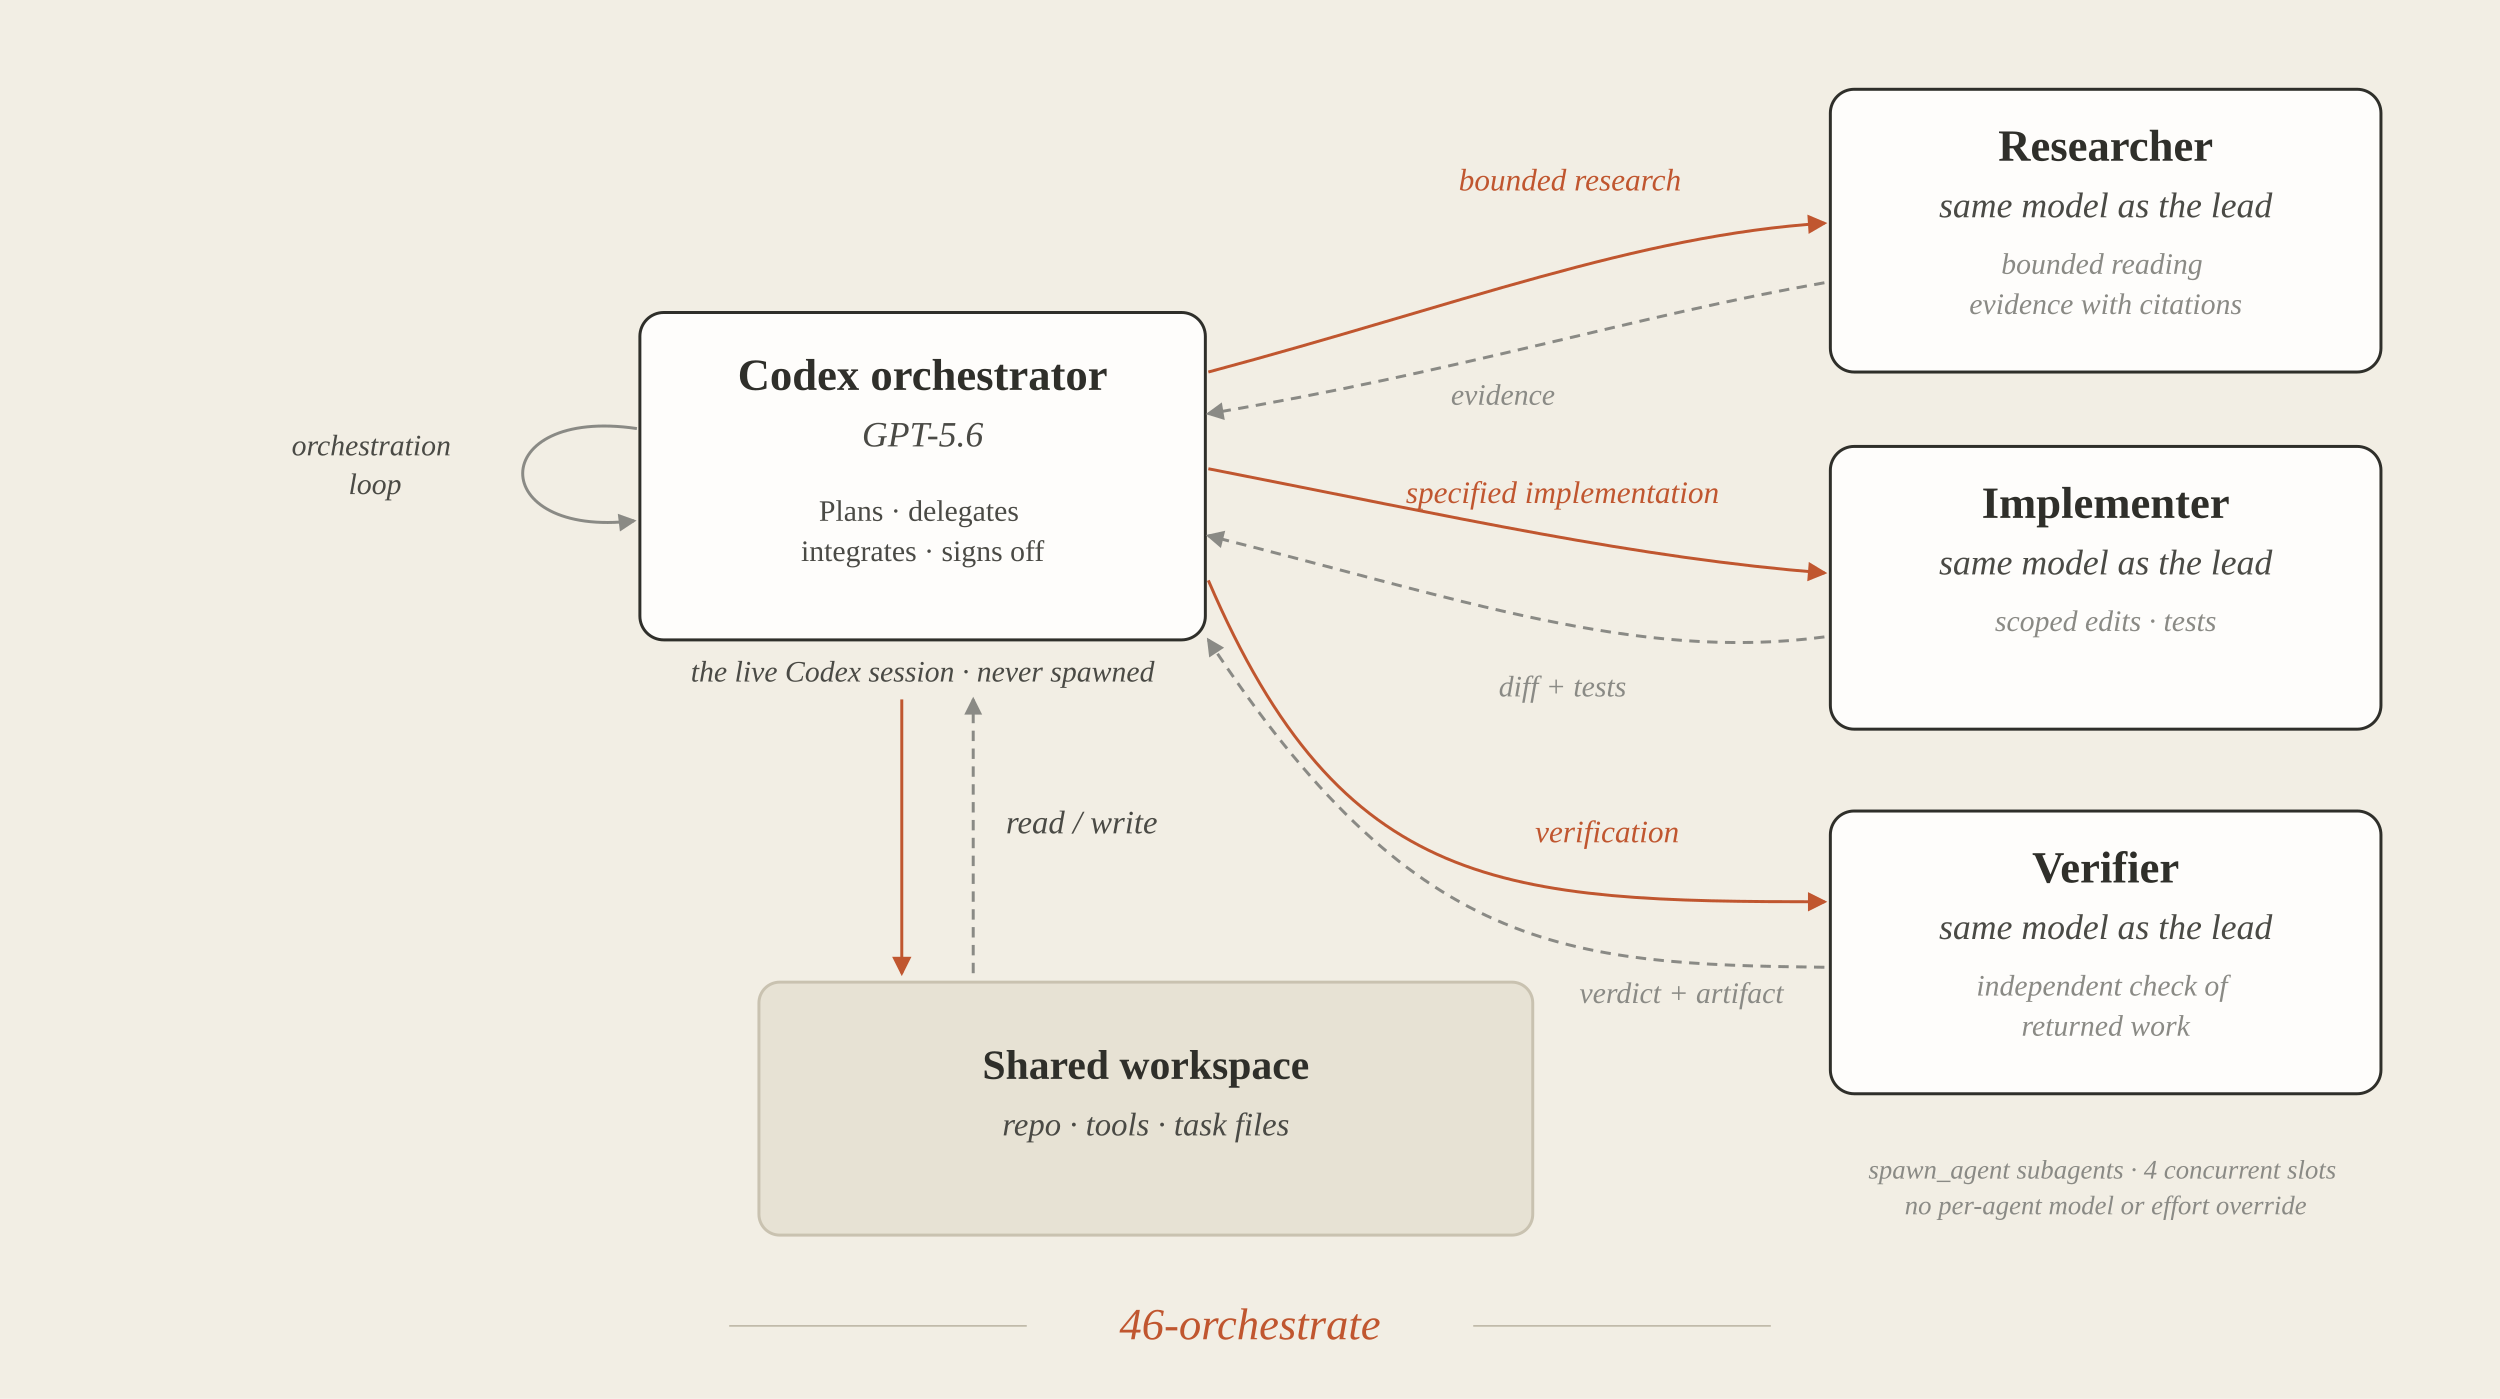
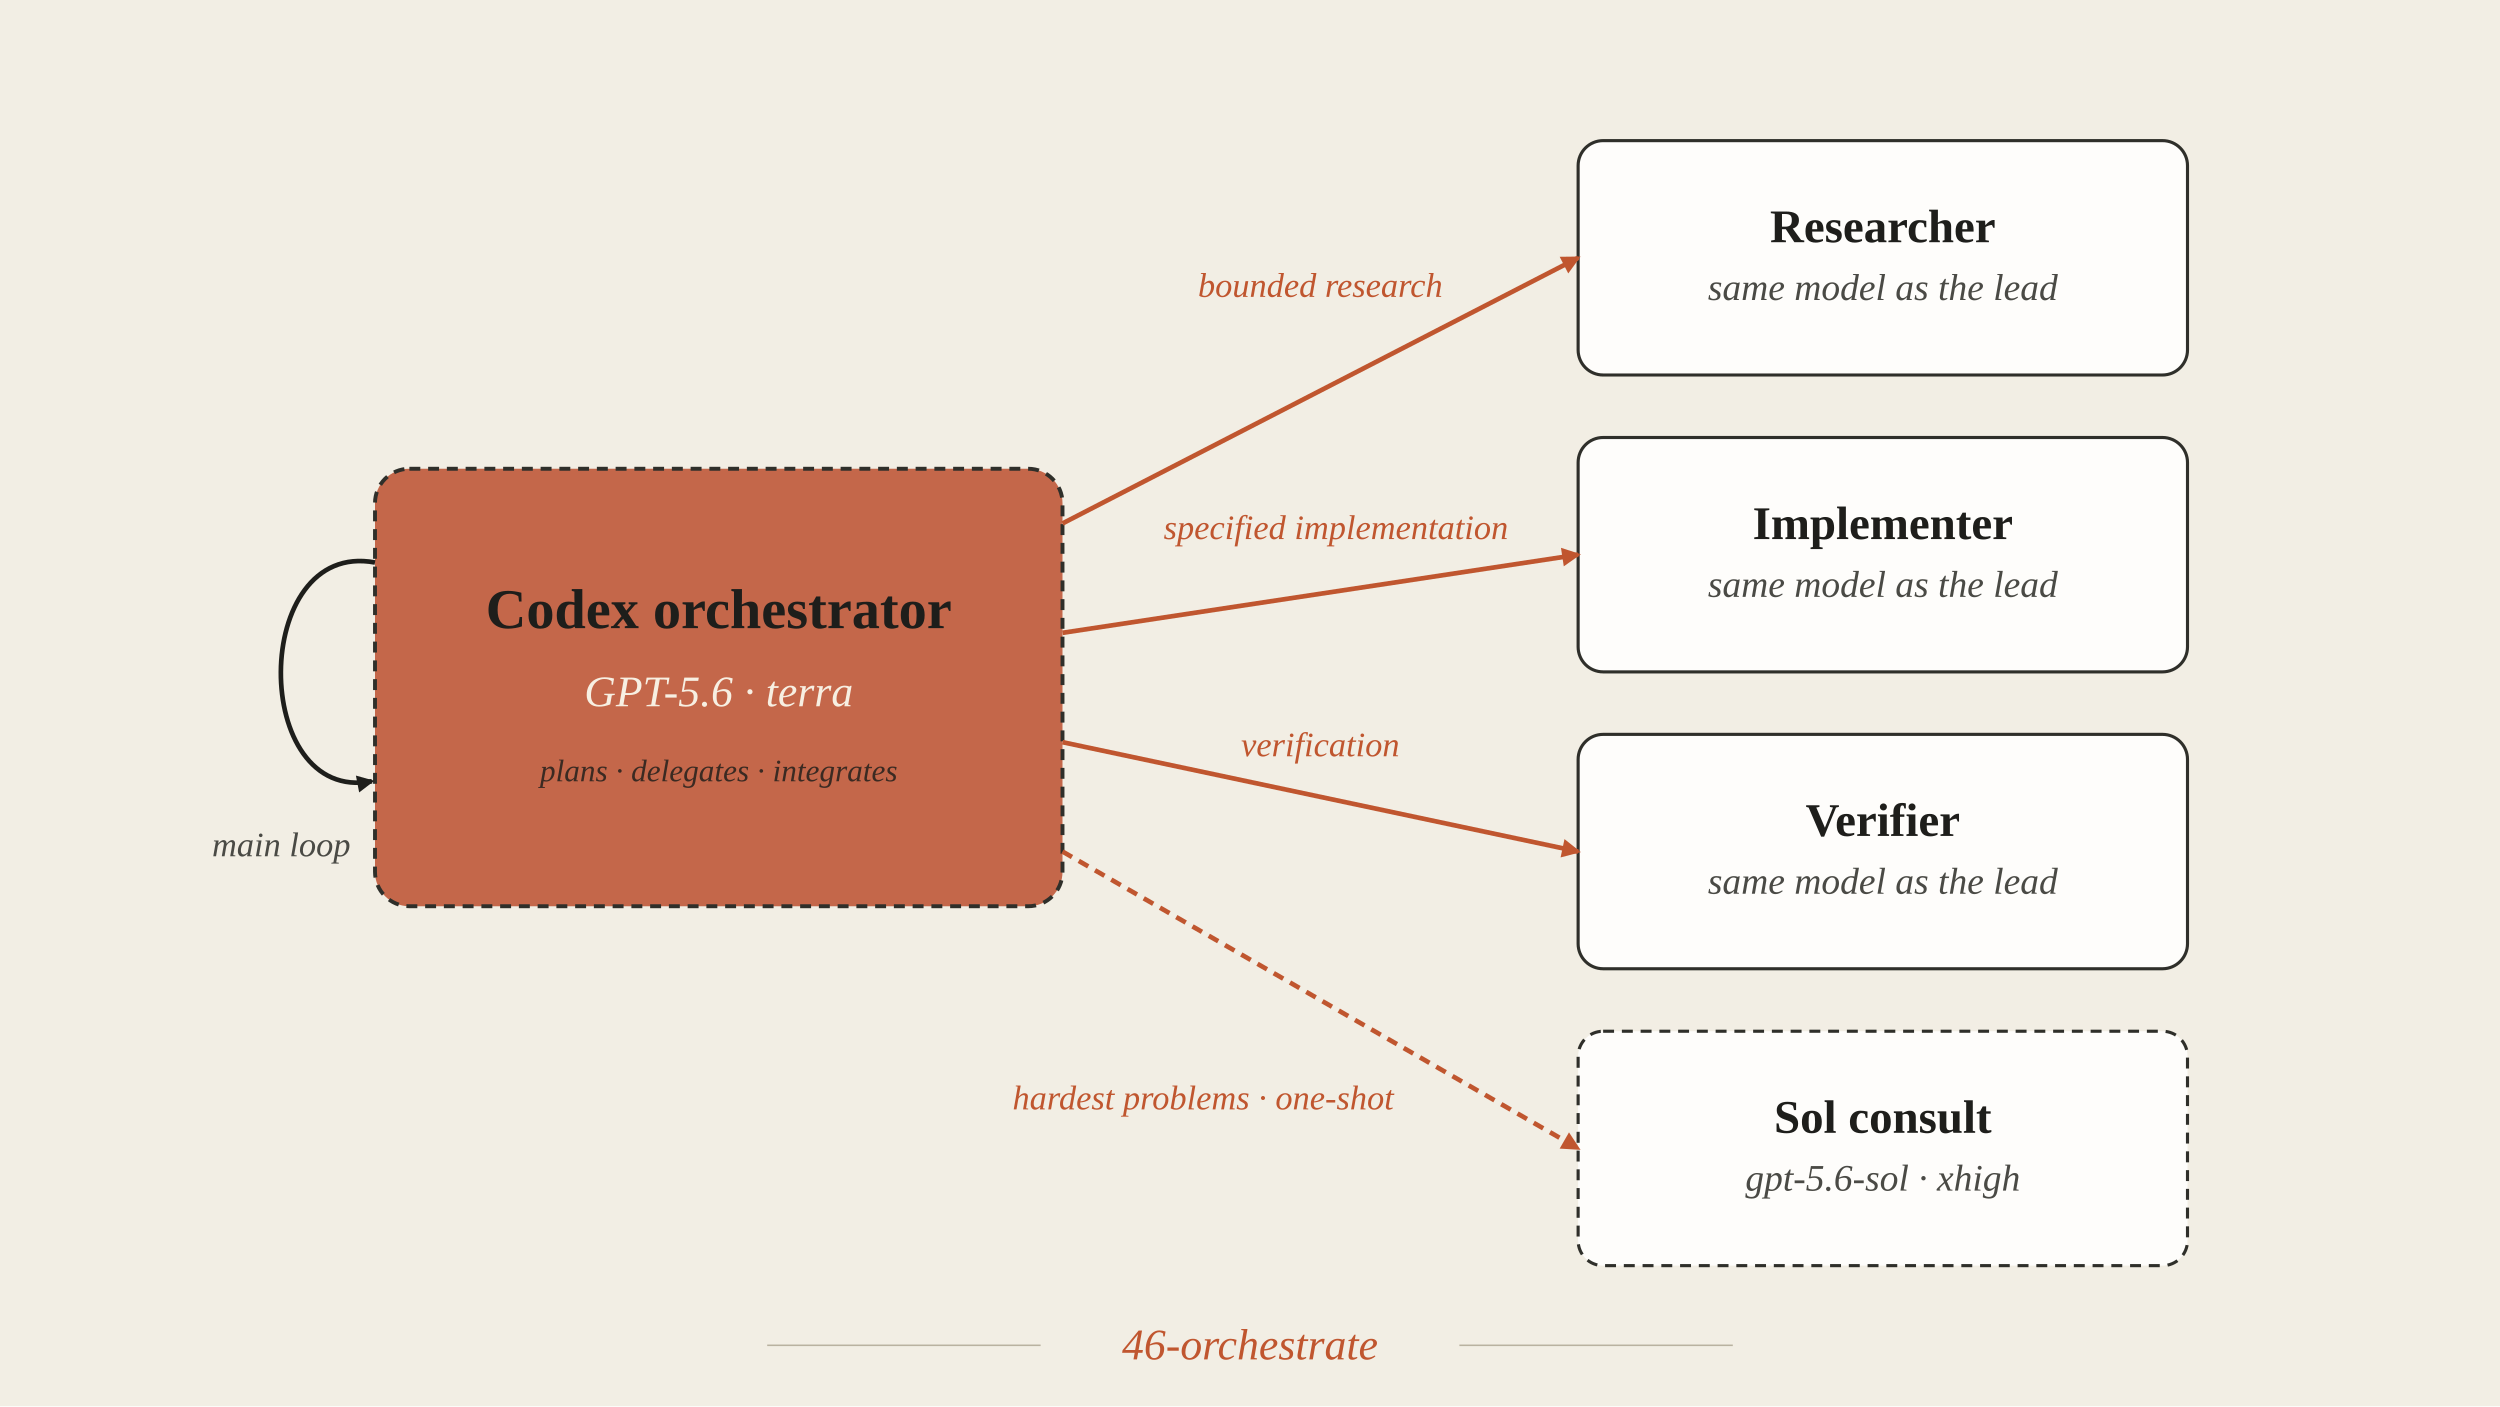
- <svg xmlns="http://www.w3.org/2000/svg" viewBox="0 0 1680 940" width="1680" height="940" role="img">
+ <svg xmlns="http://www.w3.org/2000/svg" viewBox="0 0 1600 900" width="1600" height="900" role="img">
  <defs>
-     <marker id="ah-o" viewBox="0 0 10 10" refX="8.5" refY="5" markerWidth="13" markerHeight="13" orient="auto" markerUnits="userSpaceOnUse">
+     <marker id="ah-o" viewBox="0 0 10 10" refX="8.5" refY="5" markerWidth="12" markerHeight="12" orient="auto" markerUnits="userSpaceOnUse">
      <path d="M0,0 L10,5 L0,10 z" fill="#C0562F" />
    </marker>
-     <marker id="ah-g" viewBox="0 0 10 10" refX="8.5" refY="5" markerWidth="12" markerHeight="12" orient="auto" markerUnits="userSpaceOnUse">
-       <path d="M0,0 L10,5 L0,10 z" fill="#8A8A85" />
+     <marker id="ah-k" viewBox="0 0 10 10" refX="8.5" refY="5" markerWidth="11" markerHeight="11" orient="auto" markerUnits="userSpaceOnUse">
+       <path d="M0,0 L10,5 L0,10 z" fill="#1E1E1B" />
    </marker>
  </defs>
-   <rect x="0" y="0" width="1680" height="940" fill="#F2EEE4" />
-   <rect x="430" y="210" width="380" height="220" rx="16" ry="16" fill="#FEFDFB" stroke="#2F2F2A" stroke-width="2" />
-   <text x="620" y="262" font-family="Georgia, 'Times New Roman', serif" font-size="30" fill="#2F2F2A" font-weight="bold" font-style="normal" text-anchor="middle">
-     <tspan x="620" dy="0">Codex orchestrator</tspan>
-   </text>
-   <text x="620" y="300" font-family="Georgia, 'Times New Roman', serif" font-size="24" fill="#4A4A45" font-weight="normal" font-style="italic" text-anchor="middle">
-     <tspan x="620" dy="0">GPT-5.6</tspan>
-   </text>
-   <text x="620" y="350" font-family="Georgia, 'Times New Roman', serif" font-size="20" fill="#4A4A45" font-weight="normal" font-style="normal" text-anchor="middle">
-     <tspan x="620" dy="0">Plans · delegates</tspan>
-     <tspan x="620" dy="27">integrates · signs off</tspan>
-   </text>
-   <text x="620" y="458" font-family="Georgia, 'Times New Roman', serif" font-size="20" fill="#4A4A45" font-weight="normal" font-style="italic" text-anchor="middle">
-     <tspan x="620" dy="0">the live Codex session · never spawned</tspan>
-   </text>
-   <path d="M 428 288 C 326 273, 326 362, 426 350" fill="none" stroke="#8A8A85" stroke-width="2" marker-end="url(#ah-g)" />
-   <text x="252" y="306" font-family="Georgia, 'Times New Roman', serif" font-size="20" fill="#4A4A45" font-weight="normal" font-style="italic" text-anchor="middle">
-     <tspan x="252" dy="0">orchestration</tspan>
-     <tspan x="252" dy="26">loop</tspan>
-   </text>
-   <rect x="1230" y="60" width="370" height="190" rx="16" ry="16" fill="#FEFDFB" stroke="#2F2F2A" stroke-width="2" />
-   <text x="1415" y="108" font-family="Georgia, 'Times New Roman', serif" font-size="30" fill="#2F2F2A" font-weight="bold" font-style="normal" text-anchor="middle">
-     <tspan x="1415" dy="0">Researcher</tspan>
-   </text>
-   <text x="1415" y="146" font-family="Georgia, 'Times New Roman', serif" font-size="24" fill="#4A4A45" font-weight="normal" font-style="italic" text-anchor="middle">
-     <tspan x="1415" dy="0">same model as the lead</tspan>
-   </text>
-   <text x="1415" y="184" font-family="Georgia, 'Times New Roman', serif" font-size="20" fill="#8A8A85" font-weight="normal" font-style="italic" text-anchor="middle">
-     <tspan x="1415" dy="0">bounded reading</tspan>
-     <tspan x="1415" dy="27">evidence with citations</tspan>
-   </text>
-   <rect x="1230" y="300" width="370" height="190" rx="16" ry="16" fill="#FEFDFB" stroke="#2F2F2A" stroke-width="2" />
-   <text x="1415" y="348" font-family="Georgia, 'Times New Roman', serif" font-size="30" fill="#2F2F2A" font-weight="bold" font-style="normal" text-anchor="middle">
-     <tspan x="1415" dy="0">Implementer</tspan>
-   </text>
-   <text x="1415" y="386" font-family="Georgia, 'Times New Roman', serif" font-size="24" fill="#4A4A45" font-weight="normal" font-style="italic" text-anchor="middle">
-     <tspan x="1415" dy="0">same model as the lead</tspan>
-   </text>
-   <text x="1415" y="424" font-family="Georgia, 'Times New Roman', serif" font-size="20" fill="#8A8A85" font-weight="normal" font-style="italic" text-anchor="middle">
-     <tspan x="1415" dy="0">scoped edits · tests</tspan>
-   </text>
-   <rect x="1230" y="545" width="370" height="190" rx="16" ry="16" fill="#FEFDFB" stroke="#2F2F2A" stroke-width="2" />
-   <text x="1415" y="593" font-family="Georgia, 'Times New Roman', serif" font-size="30" fill="#2F2F2A" font-weight="bold" font-style="normal" text-anchor="middle">
-     <tspan x="1415" dy="0">Verifier</tspan>
-   </text>
-   <text x="1415" y="631" font-family="Georgia, 'Times New Roman', serif" font-size="24" fill="#4A4A45" font-weight="normal" font-style="italic" text-anchor="middle">
-     <tspan x="1415" dy="0">same model as the lead</tspan>
-   </text>
-   <text x="1415" y="669" font-family="Georgia, 'Times New Roman', serif" font-size="20" fill="#8A8A85" font-weight="normal" font-style="italic" text-anchor="middle">
-     <tspan x="1415" dy="0">independent check of</tspan>
-     <tspan x="1415" dy="27">returned work</tspan>
-   </text>
-   <rect x="510" y="660" width="520" height="170" rx="14" ry="14" fill="#E7E2D4" stroke="#C9C2B0" stroke-width="2" />
-   <text x="770" y="725" font-family="Georgia, 'Times New Roman', serif" font-size="28" fill="#2F2F2A" font-weight="bold" font-style="normal" text-anchor="middle">
-     <tspan x="770" dy="0">Shared workspace</tspan>
-   </text>
-   <text x="770" y="763" font-family="Georgia, 'Times New Roman', serif" font-size="22" fill="#4A4A45" font-weight="normal" font-style="italic" text-anchor="middle">
-     <tspan x="770" dy="0">repo · tools · task files</tspan>
-   </text>
-   <path d="M 606 470 L 606 654" fill="none" stroke="#C0562F" stroke-width="2" marker-end="url(#ah-o)" />
-   <path d="M 654 654 L 654 470" fill="none" stroke="#8A8A85" stroke-width="2" stroke-dasharray="7 5" marker-end="url(#ah-g)" />
-   <text x="676" y="560" font-family="Georgia, 'Times New Roman', serif" font-size="22" fill="#4A4A45" font-weight="normal" font-style="italic" text-anchor="start">
-     <tspan x="676" dy="0">read / write</tspan>
-   </text>
-   <path d="M 812 250 C 980 205, 1100 158, 1226 150" fill="none" stroke="#C0562F" stroke-width="2" marker-end="url(#ah-o)" />
-   <path d="M 812 315 C 980 348, 1100 375, 1226 385" fill="none" stroke="#C0562F" stroke-width="2" marker-end="url(#ah-o)" />
-   <path d="M 812 390 C 902 600, 1010 606, 1226 606" fill="none" stroke="#C0562F" stroke-width="2" marker-end="url(#ah-o)" />
-   <path d="M 1226 190 C 1100 212, 980 250, 812 278" fill="none" stroke="#8A8A85" stroke-width="2" stroke-dasharray="7 5" marker-end="url(#ah-g)" />
-   <path d="M 1226 428 C 1100 445, 980 402, 812 360" fill="none" stroke="#8A8A85" stroke-width="2" stroke-dasharray="7 5" marker-end="url(#ah-g)" />
-   <path d="M 1226 650 C 1050 648, 950 640, 812 430" fill="none" stroke="#8A8A85" stroke-width="2" stroke-dasharray="7 5" marker-end="url(#ah-g)" />
-   <text x="1055" y="128" font-family="Georgia, 'Times New Roman', serif" font-size="21" fill="#C0562F" font-weight="normal" font-style="italic" text-anchor="middle">
-     <tspan x="1055" dy="0">bounded research</tspan>
-   </text>
-   <text x="1010" y="272" font-family="Georgia, 'Times New Roman', serif" font-size="20" fill="#8A8A85" font-weight="normal" font-style="italic" text-anchor="middle">
-     <tspan x="1010" dy="0">evidence</tspan>
-   </text>
-   <text x="1050" y="338" font-family="Georgia, 'Times New Roman', serif" font-size="21" fill="#C0562F" font-weight="normal" font-style="italic" text-anchor="middle">
-     <tspan x="1050" dy="0">specified implementation</tspan>
-   </text>
-   <text x="1050" y="468" font-family="Georgia, 'Times New Roman', serif" font-size="20" fill="#8A8A85" font-weight="normal" font-style="italic" text-anchor="middle">
-     <tspan x="1050" dy="0">diff + tests</tspan>
-   </text>
-   <text x="1080" y="566" font-family="Georgia, 'Times New Roman', serif" font-size="21" fill="#C0562F" font-weight="normal" font-style="italic" text-anchor="middle">
-     <tspan x="1080" dy="0">verification</tspan>
-   </text>
-   <text x="1130" y="674" font-family="Georgia, 'Times New Roman', serif" font-size="20" fill="#8A8A85" font-weight="normal" font-style="italic" text-anchor="middle">
-     <tspan x="1130" dy="0">verdict + artifact</tspan>
-   </text>
-   <text x="1415" y="792" font-family="Georgia, 'Times New Roman', serif" font-size="18" fill="#8A8A85" font-weight="normal" font-style="italic" text-anchor="middle">
-     <tspan x="1415" dy="0">spawn_agent subagents · 4 concurrent slots</tspan>
-     <tspan x="1415" dy="24">no per-agent model or effort override</tspan>
-   </text>
-   <line x1="490" y1="891" x2="690" y2="891" stroke="#B9B2A0" stroke-width="1" />
-   <line x1="990" y1="891" x2="1190" y2="891" stroke="#B9B2A0" stroke-width="1" />
-   <text x="840" y="900" font-family="Georgia, 'Times New Roman', serif" font-size="30" fill="#C0562F" font-weight="normal" font-style="italic" text-anchor="middle">
-     <tspan x="840" dy="0">46-orchestrate</tspan>
-   </text>
+   <rect x="0" y="0" width="1600" height="900" fill="#F2EEE4" />
+   <rect x="240" y="300" width="440" height="280" rx="22" ry="22" fill="#C4674A" stroke="#2F2F2A" stroke-width="2.5" stroke-dasharray="7 5" />
+   <text x="460" y="402" font-family="Georgia, 'Times New Roman', serif" font-size="36" fill="#1E1E1B" font-weight="bold" text-anchor="middle">Codex orchestrator</text>
+   <text x="460" y="452" font-family="Georgia, 'Times New Roman', serif" font-size="28" fill="#F7EFE2" font-style="italic" text-anchor="middle">GPT-5.6 · terra</text>
+   <text x="460" y="500" font-family="Georgia, 'Times New Roman', serif" font-size="20" fill="#3B2A22" font-style="italic" text-anchor="middle">plans · delegates · integrates</text>
+   <path d="M 240 360 C 160 345, 160 515, 238 500" fill="none" stroke="#1E1E1B" stroke-width="3" marker-end="url(#ah-k)" />
+   <text x="180" y="548" font-family="Georgia, 'Times New Roman', serif" font-size="22" fill="#4A4A45" font-style="italic" text-anchor="middle">main loop</text>
+   <rect x="1010" y="90" width="390" height="150" rx="16" ry="16" fill="#FEFDFB" stroke="#2F2F2A" stroke-width="2" />
+   <text x="1205" y="155" font-family="Georgia, 'Times New Roman', serif" font-size="30" fill="#1E1E1B" font-weight="bold" text-anchor="middle">Researcher</text>
+   <text x="1205" y="192" font-family="Georgia, 'Times New Roman', serif" font-size="24" fill="#4A4A45" font-style="italic" text-anchor="middle">same model as the lead</text>
+   <rect x="1010" y="280" width="390" height="150" rx="16" ry="16" fill="#FEFDFB" stroke="#2F2F2A" stroke-width="2" />
+   <text x="1205" y="345" font-family="Georgia, 'Times New Roman', serif" font-size="30" fill="#1E1E1B" font-weight="bold" text-anchor="middle">Implementer</text>
+   <text x="1205" y="382" font-family="Georgia, 'Times New Roman', serif" font-size="24" fill="#4A4A45" font-style="italic" text-anchor="middle">same model as the lead</text>
+   <rect x="1010" y="470" width="390" height="150" rx="16" ry="16" fill="#FEFDFB" stroke="#2F2F2A" stroke-width="2" />
+   <text x="1205" y="535" font-family="Georgia, 'Times New Roman', serif" font-size="30" fill="#1E1E1B" font-weight="bold" text-anchor="middle">Verifier</text>
+   <text x="1205" y="572" font-family="Georgia, 'Times New Roman', serif" font-size="24" fill="#4A4A45" font-style="italic" text-anchor="middle">same model as the lead</text>
+   <rect x="1010" y="660" width="390" height="150" rx="16" ry="16" fill="#FEFDFB" stroke="#2F2F2A" stroke-width="2" stroke-dasharray="7 5" />
+   <text x="1205" y="725" font-family="Georgia, 'Times New Roman', serif" font-size="30" fill="#1E1E1B" font-weight="bold" text-anchor="middle">Sol consult</text>
+   <text x="1205" y="762" font-family="Georgia, 'Times New Roman', serif" font-size="24" fill="#4A4A45" font-style="italic" text-anchor="middle">gpt-5.6-sol · xhigh</text>
+   <line x1="680" y1="335" x2="1010" y2="165" stroke="#C0562F" stroke-width="3" marker-end="url(#ah-o)" />
+   <line x1="680" y1="405" x2="1010" y2="355" stroke="#C0562F" stroke-width="3" marker-end="url(#ah-o)" />
+   <line x1="680" y1="475" x2="1010" y2="545" stroke="#C0562F" stroke-width="3" marker-end="url(#ah-o)" />
+   <line x1="680" y1="545" x2="1010" y2="735" stroke="#C0562F" stroke-width="3" stroke-dasharray="7 5" marker-end="url(#ah-o)" />
+   <text x="845" y="190" font-family="Georgia, 'Times New Roman', serif" font-size="22" fill="#C0562F" font-style="italic" text-anchor="middle">bounded research</text>
+   <text x="855" y="345" font-family="Georgia, 'Times New Roman', serif" font-size="22" fill="#C0562F" font-style="italic" text-anchor="middle">specified implementation</text>
+   <text x="845" y="484" font-family="Georgia, 'Times New Roman', serif" font-size="22" fill="#C0562F" font-style="italic" text-anchor="middle">verification</text>
+   <text x="770" y="710" font-family="Georgia, 'Times New Roman', serif" font-size="22" fill="#C0562F" font-style="italic" text-anchor="middle">hardest problems · one-shot</text>
+   <line x1="491" y1="861" x2="666" y2="861" stroke="#B9B2A0" stroke-width="1" />
+   <line x1="934" y1="861" x2="1109" y2="861" stroke="#B9B2A0" stroke-width="1" />
+   <text x="800" y="870" font-family="Georgia, 'Times New Roman', serif" font-size="28" fill="#C0562F" font-style="italic" text-anchor="middle">46-orchestrate</text>
</svg>
